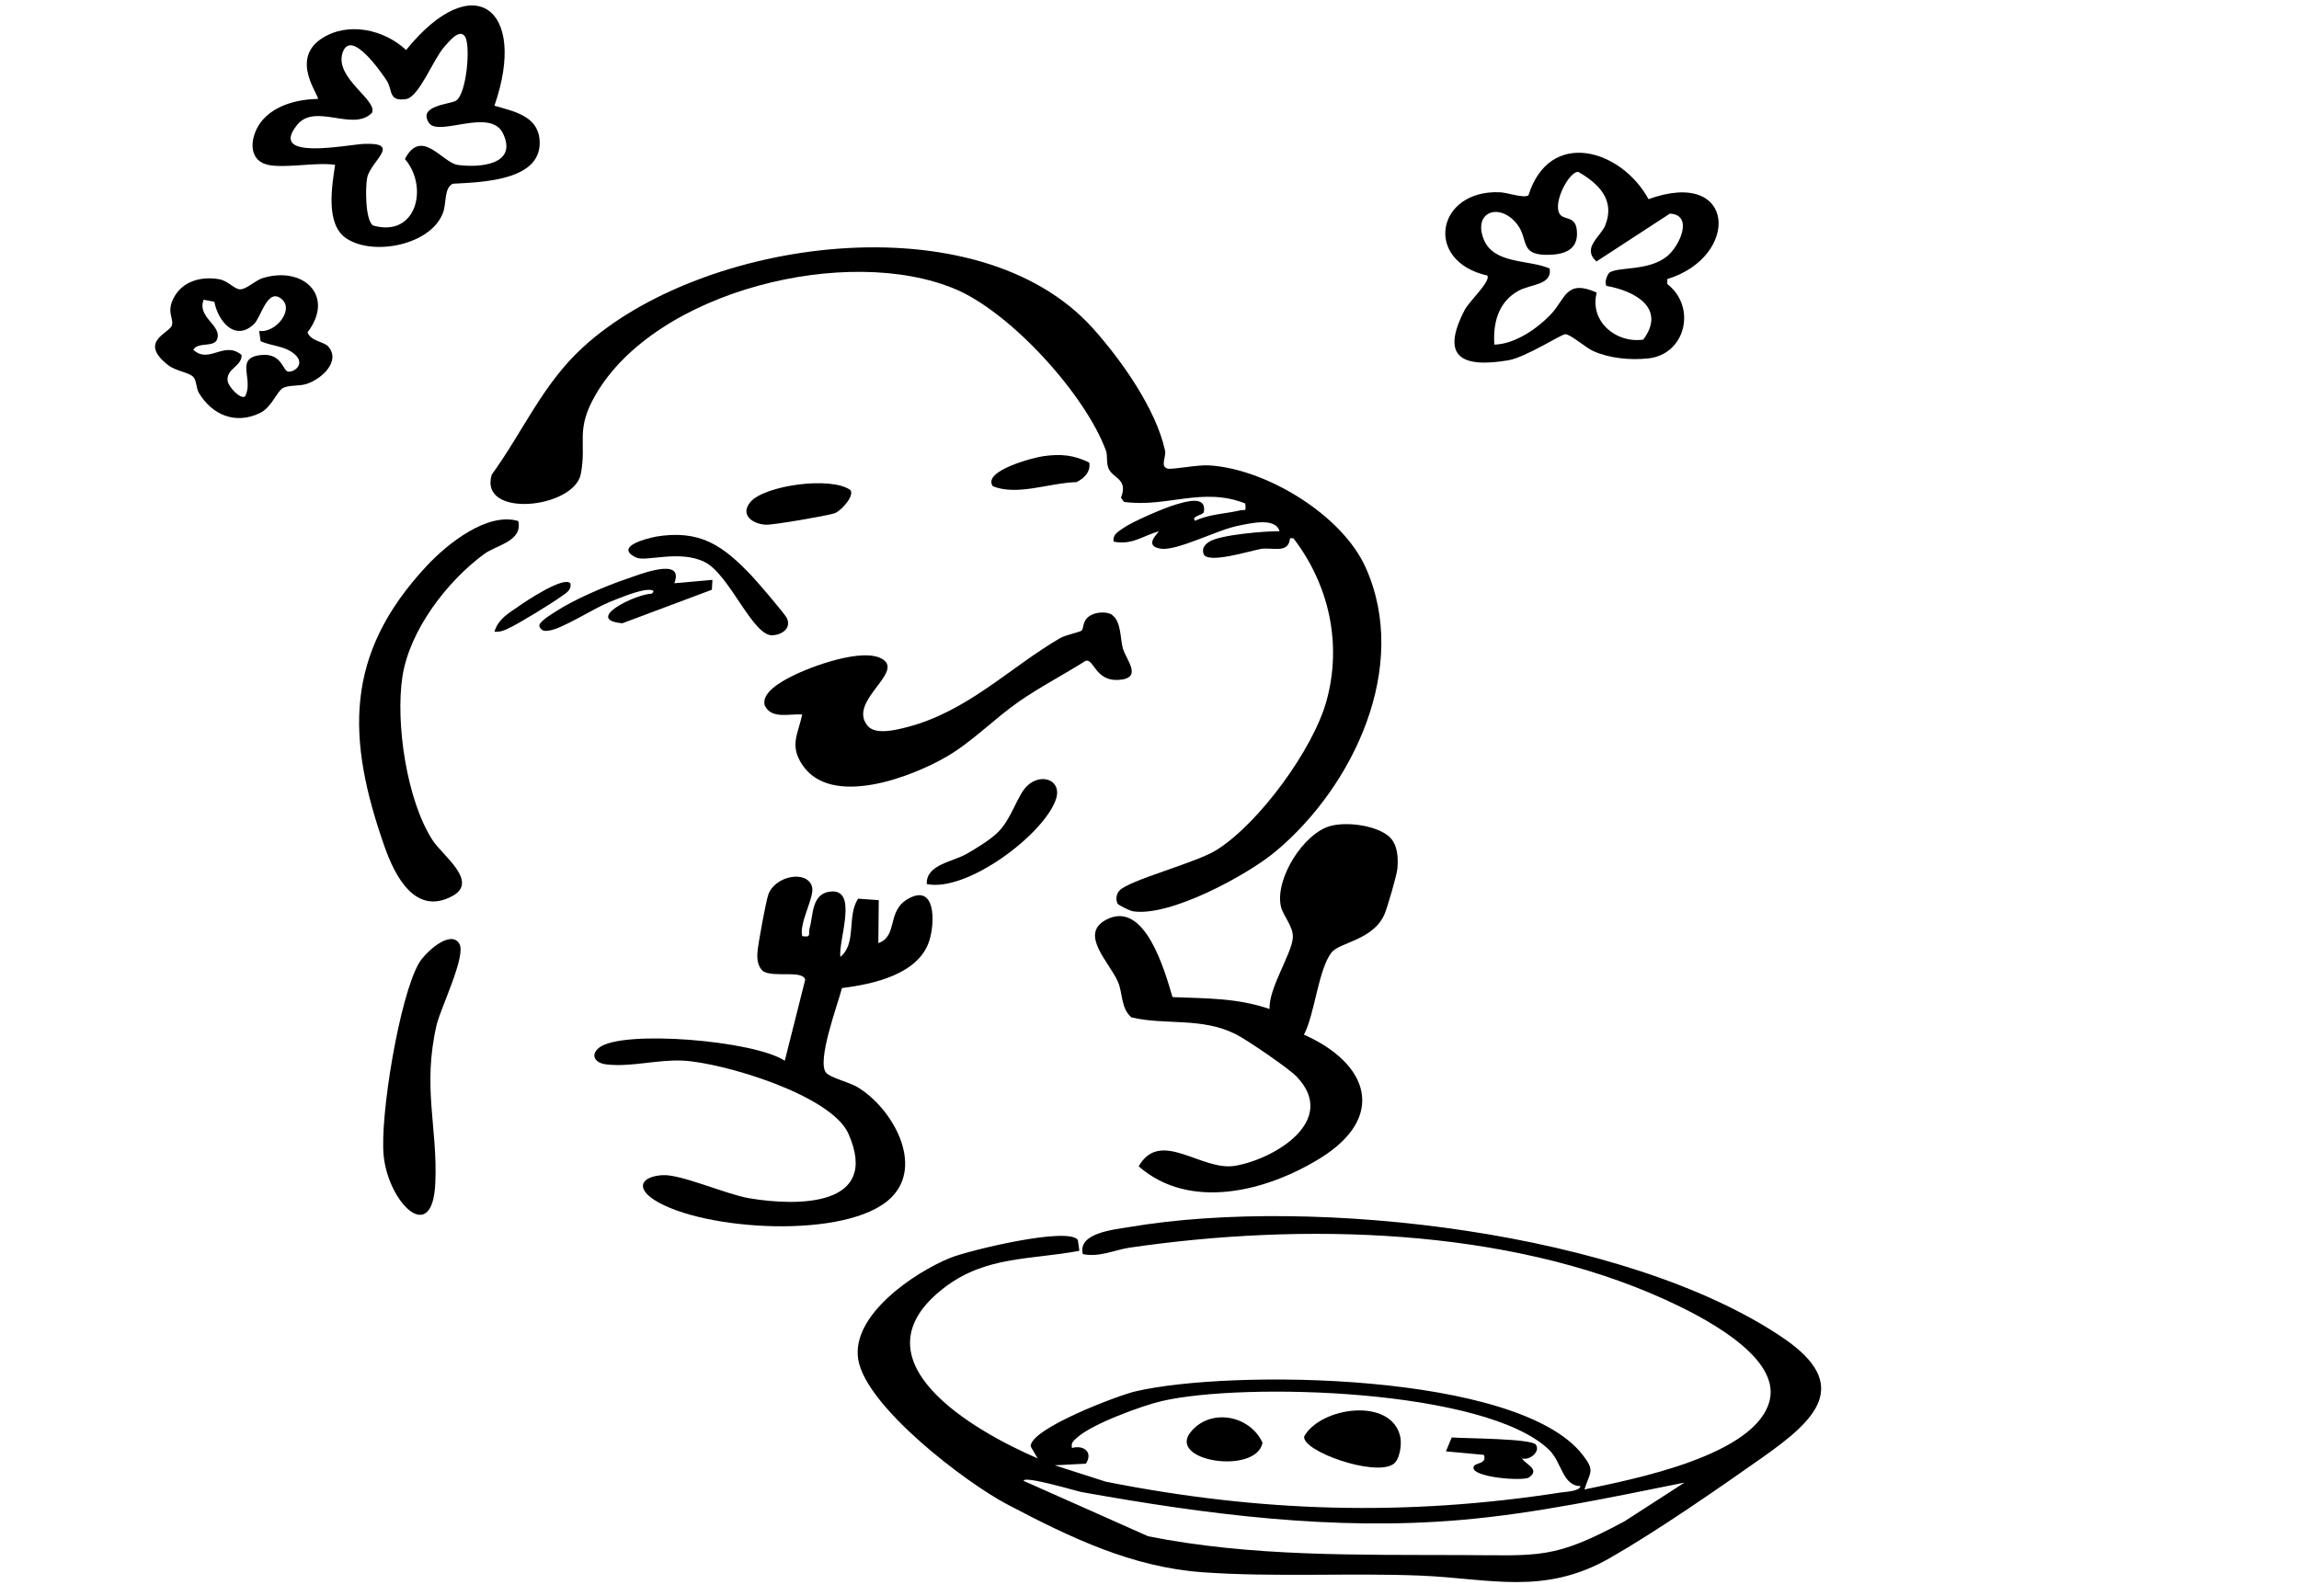
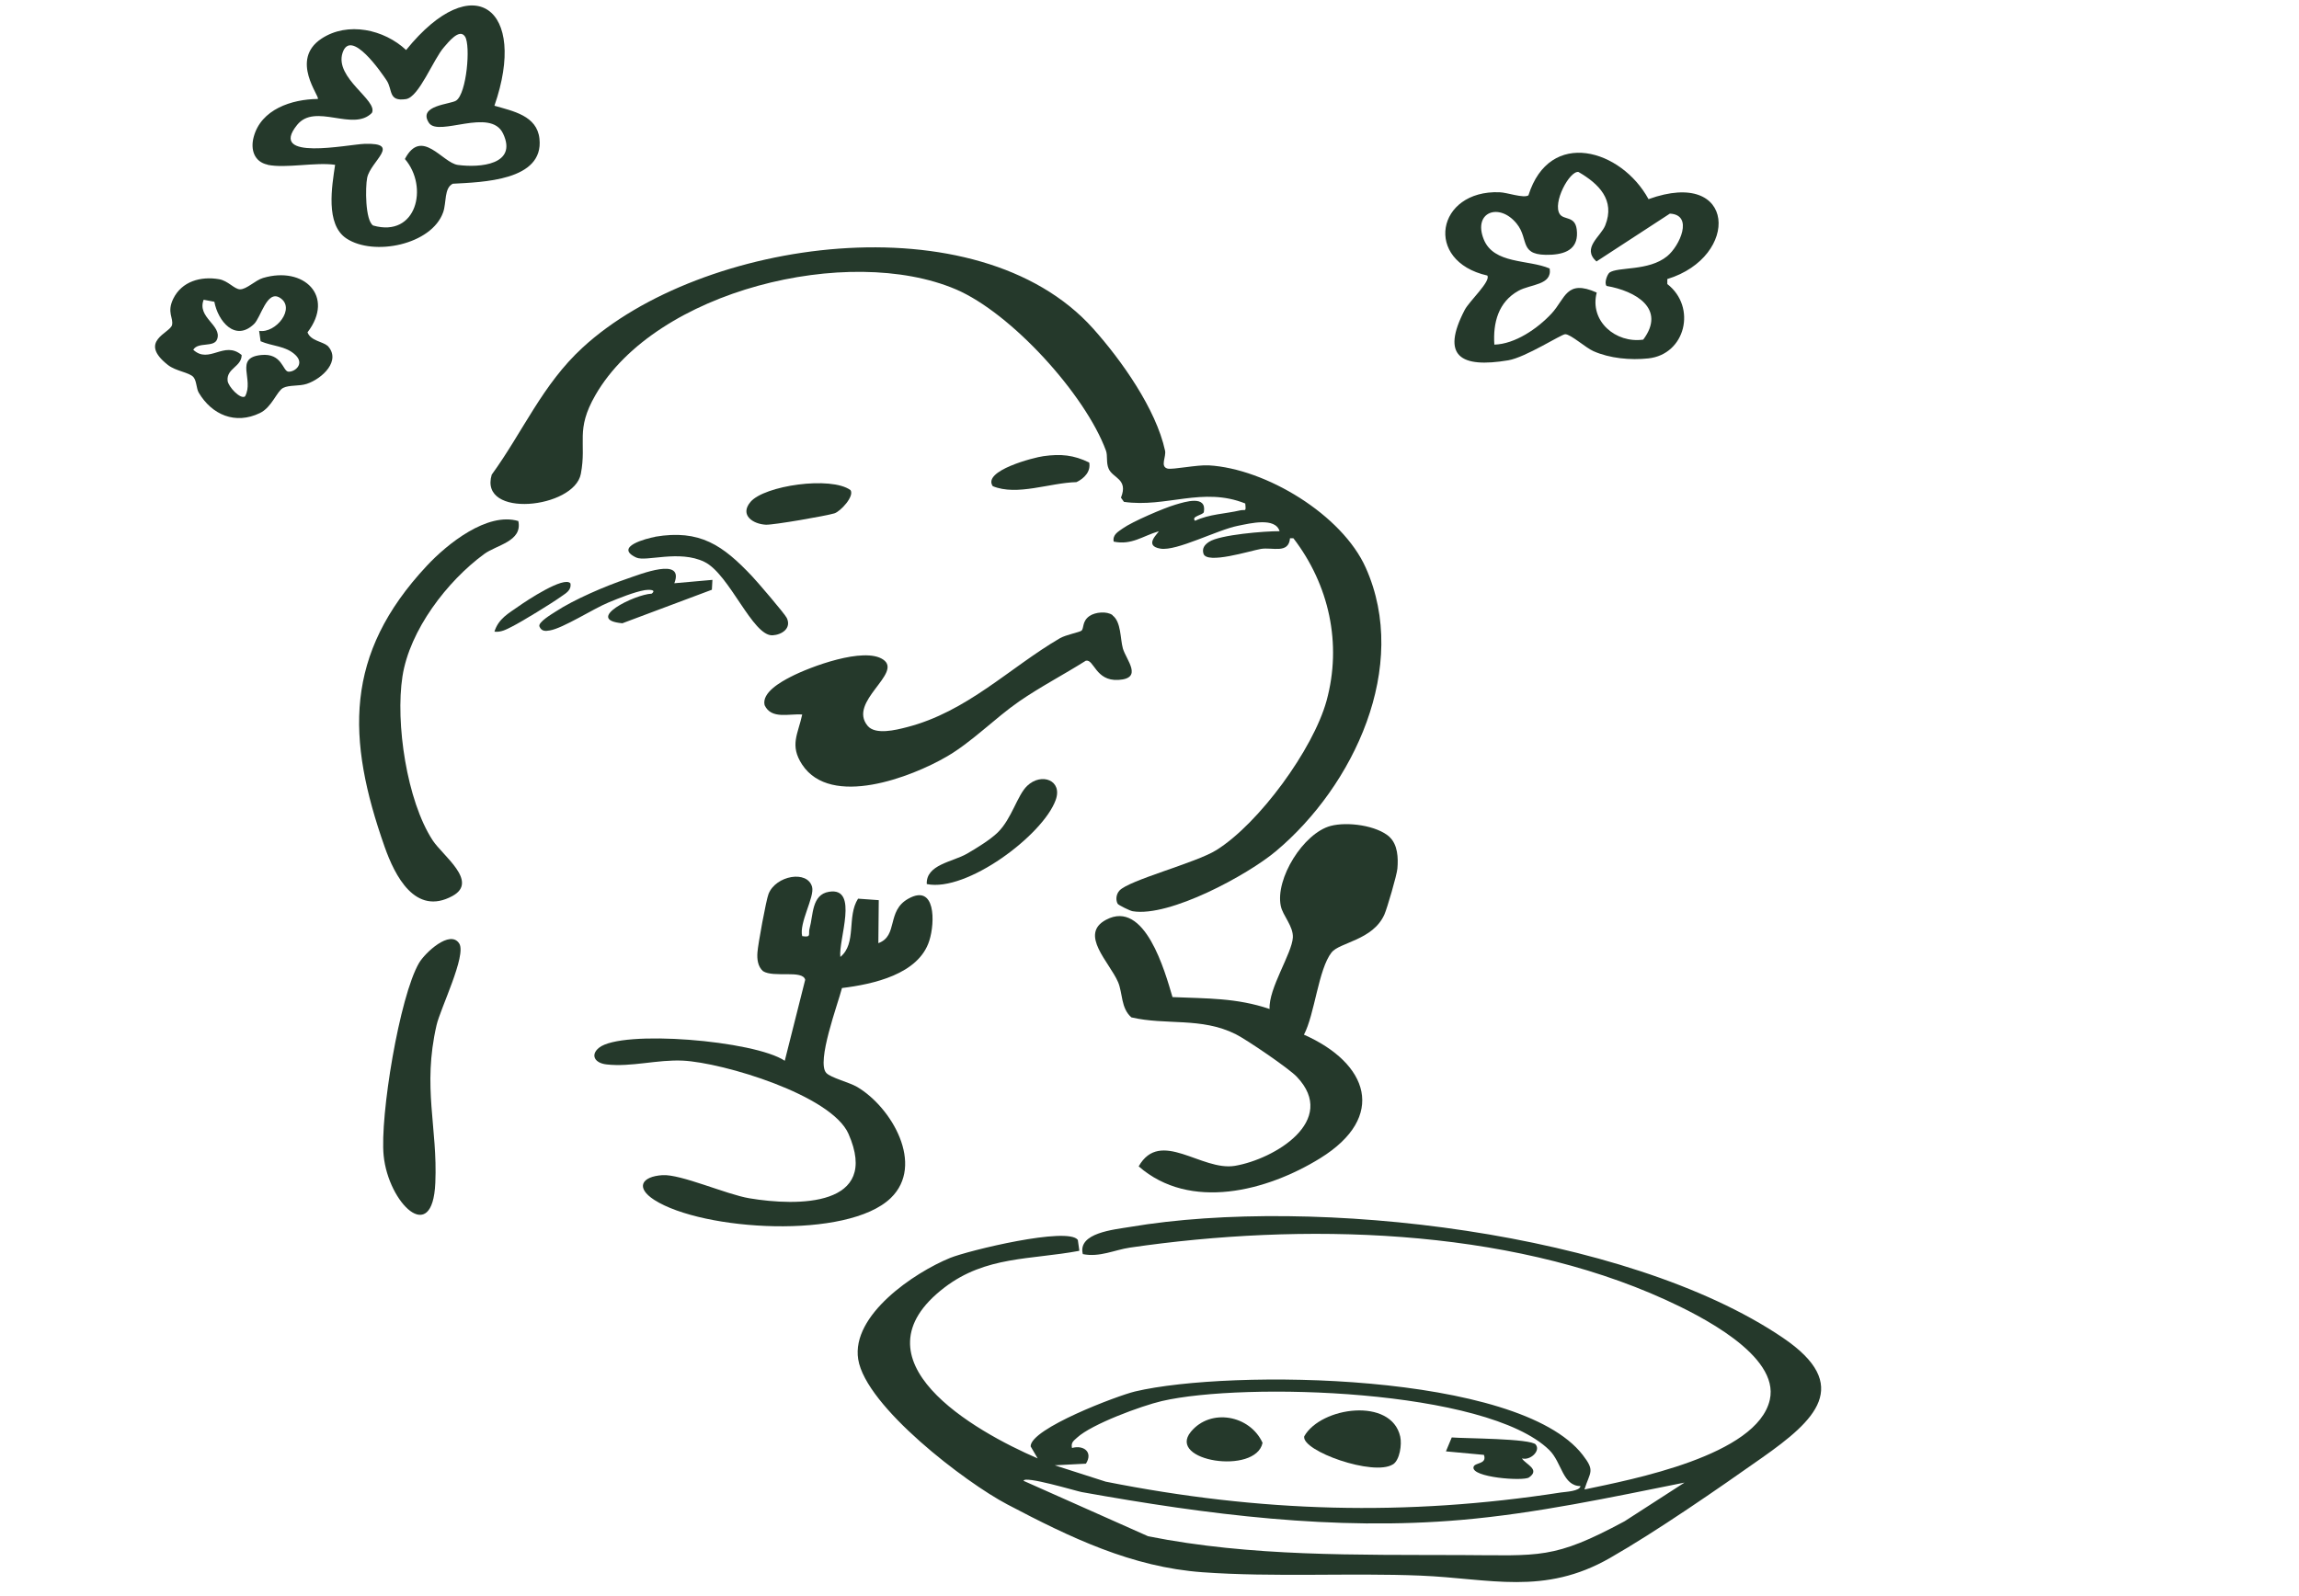
<svg xmlns="http://www.w3.org/2000/svg" id="Layer_1" version="1.1" viewBox="0 0 170 118">
-   <path d="M79.79,92.52c-3.59.67-6.89.37-9.95,2.71-7.02,5.37,2.2,10.62,6.89,12.64l-.52-.89c-.01-1.32,6.42-3.75,7.72-4.06,7.01-1.66,28.36-1.44,33.1,4.69.94,1.21.55,1.23.13,2.56,3.51-.74,12.78-2.5,13.71-6.64.74-3.3-5.23-6.26-7.73-7.4-11.8-5.37-26.92-5.7-39.59-3.85-1.15.17-2.23.73-3.48.48-.4-1.57,2.29-1.81,3.49-2.01,13.57-2.3,36.67.33,48.28,8.2,5.19,3.52,2.36,6.12-1.53,8.86-3.29,2.32-7.82,5.46-11.25,7.42-4.89,2.81-8.9,1.52-14.02,1.31s-10.91.13-16.13-.25-9.74-2.55-14.43-5.02c-3.07-1.61-10.46-7.23-11.02-10.73-.52-3.27,4.13-6.41,6.8-7.5,1.36-.55,8.71-2.33,9.44-1.33l.11.78ZM116.89,109.92c-1.35,0-1.39-1.75-2.33-2.67-4.64-4.53-22.59-5.03-28.65-3.62-1.5.35-5.17,1.7-6.26,2.7-.26.24-.47.36-.38.77.84-.24,1.58.29,1.03,1.16l-2.31.12,3.77,1.21c11.4,2.27,22.19,2.58,33.67.8.34-.05,1.39-.09,1.44-.47ZM124.56,109.66c-5.44,1.09-10.96,2.28-16.5,2.76-9.39.82-18.78-.39-28.08-2.06-.38-.07-4.27-1.24-4.29-.83l9.21,4.1c7.63,1.52,15.4,1.36,23.17,1.39,5.8.02,6.79.34,12.06-2.5l4.43-2.86Z" />
-   <path d="M82.66,66.88c-.17-.3-.14-.71.11-1,.69-.78,5.65-2.05,7.17-3,3.16-1.97,7.16-7.46,8.15-11.04,1.16-4.22.19-8.59-2.45-12.03h-.25c-.1,1.18-1.29.65-2.15.79-.8.14-4.01,1.16-4.25.35-.12-.4.09-.66.41-.87.79-.53,4.16-.8,5.22-.79-.32-1.05-2.17-.58-3.08-.4-1.53.3-4.53,1.89-5.73,1.69-1.33-.22-.06-1.22-.14-1.28-1.17.34-1.99,1.04-3.32.76-.09-.52.33-.73.68-.98.68-.49,3.05-1.51,3.88-1.75.74-.22,2.33-.73,2.11.54-.04.23-.98.31-.65.65,1.06-.5,2.22-.51,3.33-.77.39-.09.45.17.38-.51-3.14-1.26-5.85.33-8.97-.12l-.22-.31c.56-1.39-.6-1.43-.91-2.14-.2-.46-.06-.96-.2-1.34-1.53-4.15-7-10.18-11.1-11.93-7.92-3.37-22.18.06-26.65,7.82-1.51,2.62-.63,3.48-1.08,5.83-.49,2.57-7.56,3.32-6.59.06,2.32-3.2,3.75-6.67,6.72-9.4,8.78-8.09,29.19-10.96,37.75-1.41,2.1,2.35,4.65,5.95,5.32,9.03.1.46-.39,1.18.19,1.33.36.09,2.19-.29,3.04-.24,4.22.24,9.86,3.65,11.61,7.57,3.28,7.32-.9,16.14-6.62,20.95-2.11,1.78-7.89,4.91-10.61,4.46-.2-.03-1.05-.45-1.11-.55Z" />
-   <path d="M102.74,61.9c.62.57.66,1.56.59,2.35-.04.48-.76,2.94-.96,3.39-.85,1.91-3.33,2.06-3.91,2.81-.98,1.26-1.24,4.57-2.04,6.08,4.77,2.11,6.16,6.07,1.2,9.14-3.93,2.43-9.62,3.92-13.42.6,1.6-2.82,4.65.38,7.12-.04,2.9-.49,7.67-3.33,4.57-6.59-.59-.62-3.7-2.74-4.52-3.15-2.55-1.27-5.15-.64-7.71-1.24-.78-.68-.64-1.79-.98-2.6-.64-1.49-2.91-3.55-.89-4.62,2.87-1.53,4.35,3.82,4.91,5.72,2.55.11,4.73.05,7.18.88-.09-1.51,1.66-4.11,1.72-5.29.04-.84-.74-1.61-.89-2.32-.43-2.02,1.67-5.39,3.68-5.93,1.24-.33,3.42-.04,4.37.82Z" />
-   <path d="M59.32,69.24c.73.12.42-.16.55-.59.27-.96.14-2.48,1.43-2.69,2.25-.37.68,3.57.84,4.82,1.23-1.01.46-2.99,1.31-4.31l1.53.11-.03,3.18c1.49-.54.58-2.38,2.22-3.29,2.02-1.13,1.98,1.75,1.55,3.1-.78,2.5-4.17,3.23-6.46,3.51-.3,1.18-1.91,5.47-1.16,6.28.33.36,1.7.69,2.29,1.04,2.55,1.51,5.01,5.76,2.48,8.21-3.19,3.09-13.92,2.43-17.49.14-1.41-.91-.93-1.73.6-1.83,1.35-.09,4.74,1.43,6.43,1.71,3.57.6,9.71.64,7.33-4.77-1.27-2.87-9.27-5.26-12.24-5.41-1.9-.09-3.83.49-5.65.28-.89-.1-1.2-.71-.56-1.23,1.67-1.36,11.51-.54,13.74.96l1.51-5.99c-.18-.76-2.33-.13-3.12-.64-.39-.34-.45-.91-.41-1.39.04-.59.64-3.87.82-4.32.54-1.37,2.88-1.78,3.22-.52.2.74-.98,2.67-.73,3.65Z" />
-   <path d="M123.29,20.63v.38c2.19,1.7,1.35,5.21-1.41,5.5-1.32.14-2.85,0-4.06-.54-.57-.25-1.67-1.25-2.08-1.25-.29,0-2.92,1.71-4.21,1.93-3.52.59-5.01-.29-3.22-3.73.34-.65,1.95-2.12,1.67-2.54-4.73-1.07-3.77-6.34.91-6.16.56.02,1.77.46,2.13.23,1.57-4.99,6.87-3.41,8.88.28,6.51-2.35,6.79,4.26,1.39,5.91ZM119,20.17c.64-.46,2.9-.09,4.28-1.22.93-.76,1.97-3.06.2-3.15l-5.43,3.54c-1.11-1,.32-1.84.65-2.67.75-1.88-.48-3.08-1.98-3.95-.66-.1-1.94,2.29-1.38,3.12.31.45,1.12.12,1.25,1.12.17,1.34-.66,1.81-1.86,1.88-2.5.13-1.61-1.11-2.58-2.3-1.28-1.58-3.24-.87-2.44,1.15.74,1.87,3.31,1.49,4.88,2.17.2,1.24-1.42,1.15-2.31,1.65-1.48.82-1.89,2.36-1.78,3.98,1.53-.04,3.2-1.19,4.23-2.3s1.08-2.56,3.34-1.55c-.55,2.12,1.41,3.77,3.44,3.48,1.71-2.29-.57-3.6-2.71-3.97-.2-.22.06-.87.21-.98Z" />
-   <path d="M19.79,12.18c-1-.21-1.28-1.13-1.03-2.05.54-2.04,2.8-2.79,4.74-2.81.19-.16-2.1-2.89.27-4.46,1.95-1.29,4.64-.68,6.26.84,4.99-6.17,9.02-3.04,6.53,4.12,1.37.4,3.15.73,3.33,2.44.34,3.12-4.25,3.21-6.41,3.33-.65.32-.46,1.41-.71,2.11-.85,2.41-5.14,3.27-7.15,1.94-1.58-1.04-1.07-3.89-.84-5.45-1.45-.21-3.65.28-4.99,0ZM31.72,9.09c-.86-1.3,1.6-1.37,2.01-1.65.78-.52,1.08-4.07.66-4.73s-1.27.46-1.55.77c-.8.9-1.85,3.7-2.82,3.85-1.33.2-.97-.69-1.43-1.38-.36-.54-2.65-3.91-3.26-2.04s2.64,3.51,2.17,4.44c-1.39,1.42-4.19-.77-5.53.89-2.19,2.71,3.76,1.44,4.99,1.4,2.76-.09.45,1.27.19,2.51-.14.7-.15,3.14.44,3.53,3.22.92,4.12-2.87,2.35-4.92,1.24-2.36,2.77.29,3.92.44,1.63.22,4.43-.02,3.34-2.32-.93-1.96-4.77.27-5.48-.79Z" />
-   <path d="M82.27,45.52c.64.48.56,1.72.76,2.44.25.86,1.52,2.22-.33,2.33-1.7.1-1.8-1.56-2.41-1.42-1.63,1.03-3.35,1.92-4.93,3.01-1.79,1.24-3.51,3.02-5.37,4.09-2.6,1.51-8.54,3.8-10.67.59-.95-1.44-.31-2.26,0-3.71-.97-.08-2.28.38-2.78-.69-.23-.93,1.21-1.73,1.91-2.09,1.46-.76,5.44-2.24,6.85-1.29,1.5,1.01-2.64,3.12-1.14,4.91.57.68,2.08.31,2.88.1,4.47-1.14,7.62-4.41,11.33-6.58.47-.27,1.49-.45,1.61-.57.18-.18.03-.7.59-1.08.42-.29,1.28-.37,1.7-.06Z" />
-   <path d="M38.33,38.55c.31,1.5-1.61,1.75-2.53,2.43-2.74,2.01-5.51,5.63-6.04,9.05-.53,3.44.32,9.19,2.23,12.12.75,1.15,3.43,3.05,1.47,4.12-2.76,1.51-4.27-1.51-5.02-3.64-2.82-8.01-3-14.23,3.12-20.78,1.51-1.62,4.48-4,6.77-3.31Z" />
-   <path d="M24.2,25.55c1.09,1.11-.39,2.47-1.51,2.84-.57.19-1.29.07-1.75.3s-.84,1.44-1.72,1.86c-1.82.88-3.55.13-4.52-1.5-.19-.32-.15-.85-.39-1.15-.3-.36-1.31-.44-1.9-.91-2.23-1.76.17-2.35.31-2.95.12-.53-.4-.93.09-1.94.63-1.29,2.03-1.68,3.38-1.45.67.11,1.12.73,1.55.75.5.01,1.13-.67,1.71-.84,3.02-.9,5.33,1.35,3.29,4.02.22.63,1.17.7,1.46.99ZM19.15,24.47c1.25.22,2.76-1.7,1.54-2.45-.96-.59-1.4,1.47-1.91,1.95-1.39,1.33-2.66-.21-2.93-1.65l-.79-.15c-.51,1.31,1.36,1.88,1,2.91-.22.65-1.41.18-1.77.79,1.18,1.09,2.28-.71,3.58.39,0,.87-1.13.98-1.04,1.9.04.43.95,1.41,1.29,1.16.69-1.26-.82-2.85,1.18-3.06,1.56-.17,1.6,1.19,2.02,1.23.46.04,1.24-.56.52-1.24s-1.7-.63-2.57-1.01l-.11-.78Z" />
-   <path d="M33.96,69.79c.55.87-1.4,4.81-1.68,6.04-1.06,4.62.09,7.56-.09,11.66-.2,4.72-3.47,1.49-3.82-2.01-.29-2.9,1.17-11.79,2.62-14.26.44-.75,2.3-2.49,2.97-1.43Z" />
-   <path d="M48.44,39.7c3.32-.56,5.01.63,7.18,2.93.38.4,2.42,2.78,2.56,3.08.36.76-.36,1.24-1.05,1.28-1.48.08-3.18-4.52-5.04-5.43s-4.32.01-5.04-.32c-1.69-.79.77-1.42,1.39-1.53Z" />
-   <path d="M49.86,43.14l2.82-.25-.04.73-6.62,2.48c-2.87-.26.91-2.14,2.17-2.19.42-.34-.32-.29-.51-.26-.77.13-1.93.6-2.68.91-1.14.47-3.35,1.9-4.34,2.07-.34.06-.62.07-.77-.29-.13-.31.93-.93,1.19-1.1,1.37-.9,3.68-1.89,5.25-2.42,1.02-.35,4.31-1.67,3.53.33Z" />
-   <path d="M68.53,65.4c-.07-1.46,1.91-1.64,2.98-2.26.69-.4,1.72-1.03,2.27-1.57,1.04-1.02,1.44-2.75,2.18-3.45,1.05-1,2.64-.41,2.1,1.06-.94,2.59-6.57,6.82-9.53,6.21Z" />
-   <path d="M62.89,36.25c.31.45-.74,1.58-1.19,1.72-.62.19-4.48.86-5.06.84-.94-.04-1.97-.7-1.15-1.68,1.02-1.22,5.96-1.93,7.4-.88Z" />
-   <path d="M80.54,34.2c.14.67-.37,1.19-.94,1.46-1.99.05-4.39,1.04-6.19.3-.79-1.14,3.05-2.13,3.75-2.22,1.28-.18,2.23-.09,3.38.47Z" />
-   <path d="M42.18,43.14c.09.52-.33.73-.68.98-.68.49-2.91,1.86-3.65,2.23-.41.21-.81.43-1.29.37.31-.98,1.05-1.35,1.81-1.89.55-.39,3.35-2.25,3.81-1.68Z" />
-   <path d="M103,108.31c-1.42.91-6.76-.99-6.56-2.07,1.23-2.19,6.45-2.91,7.1.02.13.58-.03,1.72-.53,2.05Z" />
-   <path d="M88.06,105.9c1.46-1.77,4.37-1.23,5.3.82-.5,2.39-7.1,1.36-5.3-.82Z" />
-   <path d="M113.56,106.85c.38.46-.41,1.2-1.02,1.02.25.43,1.39.81.52,1.41-.43.29-4.28,0-4.1-.77.08-.36,1.02-.18.77-.9l-2.81-.26.43-1.03c.92.08,5.84.07,6.22.53Z" />
+   <defs>
+     <style>
+       .st0 {
+         fill: #25392b;
+       }
+     </style>
+   </defs>
+   <path class="st0" d="M79.79,92.52c-3.59.67-6.89.37-9.95,2.71-7.02,5.37,2.2,10.62,6.89,12.64l-.52-.89c-.01-1.32,6.42-3.75,7.72-4.06,7.01-1.66,28.36-1.44,33.1,4.69.94,1.21.55,1.23.13,2.56,3.51-.74,12.78-2.5,13.71-6.64.74-3.3-5.23-6.26-7.73-7.4-11.8-5.37-26.92-5.7-39.59-3.85-1.15.17-2.23.73-3.48.48-.4-1.57,2.29-1.81,3.49-2.01,13.57-2.3,36.67.33,48.28,8.2,5.19,3.52,2.36,6.12-1.53,8.86-3.29,2.32-7.82,5.46-11.25,7.42-4.89,2.81-8.9,1.52-14.02,1.31s-10.91.13-16.13-.25-9.74-2.55-14.43-5.02c-3.07-1.61-10.46-7.23-11.02-10.73-.52-3.27,4.13-6.41,6.8-7.5,1.36-.55,8.71-2.33,9.44-1.33l.11.78ZM116.89,109.92c-1.35,0-1.39-1.75-2.33-2.67-4.64-4.53-22.59-5.03-28.65-3.62-1.5.35-5.17,1.7-6.26,2.7-.26.24-.47.36-.38.77.84-.24,1.58.29,1.03,1.16l-2.31.12,3.77,1.21c11.4,2.27,22.19,2.58,33.67.8.34-.05,1.39-.09,1.44-.47ZM124.56,109.66c-5.44,1.09-10.96,2.28-16.5,2.76-9.39.82-18.78-.39-28.08-2.06-.38-.07-4.27-1.24-4.29-.83l9.21,4.1c7.63,1.52,15.4,1.36,23.17,1.39,5.8.02,6.79.34,12.06-2.5l4.43-2.86Z" />
+   <path class="st0" d="M82.66,66.88c-.17-.3-.14-.71.11-1,.69-.78,5.65-2.05,7.17-3,3.16-1.97,7.16-7.46,8.15-11.04,1.16-4.22.19-8.59-2.45-12.03h-.25c-.1,1.18-1.29.65-2.15.79-.8.14-4.01,1.16-4.25.35-.12-.4.09-.66.41-.87.79-.53,4.16-.8,5.22-.79-.32-1.05-2.17-.58-3.08-.4-1.53.3-4.53,1.89-5.73,1.69-1.33-.22-.06-1.22-.14-1.28-1.17.34-1.99,1.04-3.32.76-.09-.52.33-.73.68-.98.68-.49,3.05-1.51,3.88-1.75.74-.22,2.33-.73,2.11.54-.04.23-.98.31-.65.65,1.06-.5,2.22-.51,3.33-.77.39-.09.45.17.38-.51-3.14-1.26-5.85.33-8.97-.12l-.22-.31c.56-1.39-.6-1.43-.91-2.14-.2-.46-.06-.96-.2-1.34-1.53-4.15-7-10.18-11.1-11.93-7.92-3.37-22.18.06-26.65,7.82-1.51,2.62-.63,3.48-1.08,5.83-.49,2.57-7.56,3.32-6.59.06,2.32-3.2,3.75-6.67,6.72-9.4,8.78-8.09,29.19-10.96,37.75-1.41,2.1,2.35,4.65,5.95,5.32,9.03.1.46-.39,1.18.19,1.33.36.09,2.19-.29,3.04-.24,4.22.24,9.86,3.65,11.61,7.57,3.28,7.32-.9,16.14-6.62,20.95-2.11,1.78-7.89,4.91-10.61,4.46-.2-.03-1.05-.45-1.11-.55Z" />
+   <path class="st0" d="M102.74,61.9c.62.57.66,1.56.59,2.35-.04.48-.76,2.94-.96,3.39-.85,1.91-3.33,2.06-3.91,2.81-.98,1.26-1.24,4.57-2.04,6.08,4.77,2.11,6.16,6.07,1.2,9.14-3.93,2.43-9.62,3.92-13.42.6,1.6-2.82,4.65.38,7.12-.04,2.9-.49,7.67-3.33,4.57-6.59-.59-.62-3.7-2.74-4.52-3.15-2.55-1.27-5.15-.64-7.71-1.24-.78-.68-.64-1.79-.98-2.6-.64-1.49-2.91-3.55-.89-4.62,2.87-1.53,4.35,3.82,4.91,5.72,2.55.11,4.73.05,7.18.88-.09-1.51,1.66-4.11,1.72-5.29.04-.84-.74-1.61-.89-2.32-.43-2.02,1.67-5.39,3.68-5.93,1.24-.33,3.42-.04,4.37.82Z" />
+   <path class="st0" d="M59.32,69.24c.73.12.42-.16.55-.59.27-.96.14-2.48,1.43-2.69,2.25-.37.68,3.57.84,4.82,1.23-1.01.46-2.99,1.31-4.31l1.53.11-.03,3.18c1.49-.54.58-2.38,2.22-3.29,2.02-1.13,1.98,1.75,1.55,3.1-.78,2.5-4.17,3.23-6.46,3.51-.3,1.18-1.91,5.47-1.16,6.28.33.36,1.7.69,2.29,1.04,2.55,1.51,5.01,5.76,2.48,8.21-3.19,3.09-13.92,2.43-17.49.14-1.41-.91-.93-1.73.6-1.83,1.35-.09,4.74,1.43,6.43,1.71,3.57.6,9.71.64,7.33-4.77-1.27-2.87-9.27-5.26-12.24-5.41-1.9-.09-3.83.49-5.65.28-.89-.1-1.2-.71-.56-1.23,1.67-1.36,11.51-.54,13.74.96l1.51-5.99c-.18-.76-2.33-.13-3.12-.64-.39-.34-.45-.91-.41-1.39.04-.59.64-3.87.82-4.32.54-1.37,2.88-1.78,3.22-.52.2.74-.98,2.67-.73,3.65Z" />
+   <path class="st0" d="M123.29,20.63v.38c2.19,1.7,1.35,5.21-1.41,5.5-1.32.14-2.85,0-4.06-.54-.57-.25-1.67-1.25-2.08-1.25-.29,0-2.92,1.71-4.21,1.93-3.52.59-5.01-.29-3.22-3.73.34-.65,1.95-2.12,1.67-2.54-4.73-1.07-3.77-6.34.91-6.16.56.02,1.77.46,2.13.23,1.57-4.99,6.87-3.41,8.88.28,6.51-2.35,6.79,4.26,1.39,5.91ZM119,20.17c.64-.46,2.9-.09,4.28-1.22.93-.76,1.97-3.06.2-3.15l-5.43,3.54c-1.11-1,.32-1.84.65-2.67.75-1.88-.48-3.08-1.98-3.95-.66-.1-1.94,2.29-1.38,3.12.31.45,1.12.12,1.25,1.12.17,1.34-.66,1.81-1.86,1.88-2.5.13-1.61-1.11-2.58-2.3-1.28-1.58-3.24-.87-2.44,1.15.74,1.87,3.31,1.49,4.88,2.17.2,1.24-1.42,1.15-2.31,1.65-1.48.82-1.89,2.36-1.78,3.98,1.53-.04,3.2-1.19,4.23-2.3s1.08-2.56,3.34-1.55c-.55,2.12,1.41,3.77,3.44,3.48,1.71-2.29-.57-3.6-2.71-3.97-.2-.22.06-.87.21-.98Z" />
+   <path class="st0" d="M19.79,12.18c-1-.21-1.28-1.13-1.03-2.05.54-2.04,2.8-2.79,4.74-2.81.19-.16-2.1-2.89.27-4.46,1.95-1.29,4.64-.68,6.26.84,4.99-6.17,9.02-3.04,6.53,4.12,1.37.4,3.15.73,3.33,2.44.34,3.12-4.25,3.21-6.41,3.33-.65.32-.46,1.41-.71,2.11-.85,2.41-5.14,3.27-7.15,1.94-1.58-1.04-1.07-3.89-.84-5.45-1.45-.21-3.65.28-4.99,0ZM31.72,9.09c-.86-1.3,1.6-1.37,2.01-1.65.78-.52,1.08-4.07.66-4.73s-1.27.46-1.55.77c-.8.9-1.85,3.7-2.82,3.85-1.33.2-.97-.69-1.43-1.38-.36-.54-2.65-3.91-3.26-2.04s2.64,3.51,2.17,4.44c-1.39,1.42-4.19-.77-5.53.89-2.19,2.71,3.76,1.44,4.99,1.4,2.76-.09.45,1.27.19,2.51-.14.7-.15,3.14.44,3.53,3.22.92,4.12-2.87,2.35-4.92,1.24-2.36,2.77.29,3.92.44,1.63.22,4.43-.02,3.34-2.32-.93-1.96-4.77.27-5.48-.79Z" />
+   <path class="st0" d="M82.27,45.52c.64.48.56,1.72.76,2.44.25.86,1.52,2.22-.33,2.33-1.7.1-1.8-1.56-2.41-1.42-1.63,1.03-3.35,1.92-4.93,3.01-1.79,1.24-3.51,3.02-5.37,4.09-2.6,1.51-8.54,3.8-10.67.59-.95-1.44-.31-2.26,0-3.71-.97-.08-2.28.38-2.78-.69-.23-.93,1.21-1.73,1.91-2.09,1.46-.76,5.44-2.24,6.85-1.29,1.5,1.01-2.64,3.12-1.14,4.91.57.68,2.08.31,2.88.1,4.47-1.14,7.62-4.41,11.33-6.58.47-.27,1.49-.45,1.61-.57.18-.18.03-.7.59-1.08.42-.29,1.28-.37,1.7-.06Z" />
+   <path class="st0" d="M38.33,38.55c.31,1.5-1.61,1.75-2.53,2.43-2.74,2.01-5.51,5.63-6.04,9.05-.53,3.44.32,9.19,2.23,12.12.75,1.15,3.43,3.05,1.47,4.12-2.76,1.51-4.27-1.51-5.02-3.64-2.82-8.01-3-14.23,3.12-20.78,1.51-1.62,4.48-4,6.77-3.31Z" />
+   <path class="st0" d="M24.2,25.55c1.09,1.11-.39,2.47-1.51,2.84-.57.19-1.29.07-1.75.3s-.84,1.44-1.72,1.86c-1.82.88-3.55.13-4.52-1.5-.19-.32-.15-.85-.39-1.15-.3-.36-1.31-.44-1.9-.91-2.23-1.76.17-2.35.31-2.95.12-.53-.4-.93.09-1.94.63-1.29,2.03-1.68,3.38-1.45.67.11,1.12.73,1.55.75.5.01,1.13-.67,1.71-.84,3.02-.9,5.33,1.35,3.29,4.02.22.63,1.17.7,1.46.99ZM19.15,24.47c1.25.22,2.76-1.7,1.54-2.45-.96-.59-1.4,1.47-1.91,1.95-1.39,1.33-2.66-.21-2.93-1.65l-.79-.15c-.51,1.31,1.36,1.88,1,2.91-.22.65-1.41.18-1.77.79,1.18,1.09,2.28-.71,3.58.39,0,.87-1.13.98-1.04,1.9.04.43.95,1.41,1.29,1.16.69-1.26-.82-2.85,1.18-3.06,1.56-.17,1.6,1.19,2.02,1.23.46.04,1.24-.56.52-1.24s-1.7-.63-2.57-1.01l-.11-.78Z" />
+   <path class="st0" d="M33.96,69.79c.55.87-1.4,4.81-1.68,6.04-1.06,4.62.09,7.56-.09,11.66-.2,4.72-3.47,1.49-3.82-2.01-.29-2.9,1.17-11.79,2.62-14.26.44-.75,2.3-2.49,2.97-1.43Z" />
+   <path class="st0" d="M48.44,39.7c3.32-.56,5.01.63,7.18,2.93.38.4,2.42,2.78,2.56,3.08.36.76-.36,1.24-1.05,1.28-1.48.08-3.18-4.52-5.04-5.43s-4.32.01-5.04-.32c-1.69-.79.77-1.42,1.39-1.53Z" />
+   <path class="st0" d="M49.86,43.14l2.82-.25-.04.73-6.62,2.48c-2.87-.26.91-2.14,2.17-2.19.42-.34-.32-.29-.51-.26-.77.13-1.93.6-2.68.91-1.14.47-3.35,1.9-4.34,2.07-.34.06-.62.07-.77-.29-.13-.31.93-.93,1.19-1.1,1.37-.9,3.68-1.89,5.25-2.42,1.02-.35,4.31-1.67,3.53.33Z" />
+   <path class="st0" d="M68.53,65.4c-.07-1.46,1.91-1.64,2.98-2.26.69-.4,1.72-1.03,2.27-1.57,1.04-1.02,1.44-2.75,2.18-3.45,1.05-1,2.64-.41,2.1,1.06-.94,2.59-6.57,6.82-9.53,6.21Z" />
+   <path class="st0" d="M62.89,36.25c.31.45-.74,1.58-1.19,1.72-.62.19-4.48.86-5.06.84-.94-.04-1.97-.7-1.15-1.68,1.02-1.22,5.96-1.93,7.4-.88Z" />
+   <path class="st0" d="M80.54,34.2c.14.67-.37,1.19-.94,1.46-1.99.05-4.39,1.04-6.19.3-.79-1.14,3.05-2.13,3.75-2.22,1.28-.18,2.23-.09,3.38.47Z" />
+   <path class="st0" d="M42.18,43.14c.09.52-.33.73-.68.98-.68.49-2.91,1.86-3.65,2.23-.41.21-.81.43-1.29.37.31-.98,1.05-1.35,1.81-1.89.55-.39,3.35-2.25,3.81-1.68Z" />
+   <path class="st0" d="M103,108.31c-1.42.91-6.76-.99-6.56-2.07,1.23-2.19,6.45-2.91,7.1.02.13.58-.03,1.72-.53,2.05Z" />
+   <path class="st0" d="M88.06,105.9c1.46-1.77,4.37-1.23,5.3.82-.5,2.39-7.1,1.36-5.3-.82Z" />
+   <path class="st0" d="M113.56,106.85c.38.46-.41,1.2-1.02,1.02.25.43,1.39.81.52,1.41-.43.29-4.28,0-4.1-.77.08-.36,1.02-.18.77-.9l-2.81-.26.43-1.03c.92.08,5.84.07,6.22.53Z" />
</svg>
